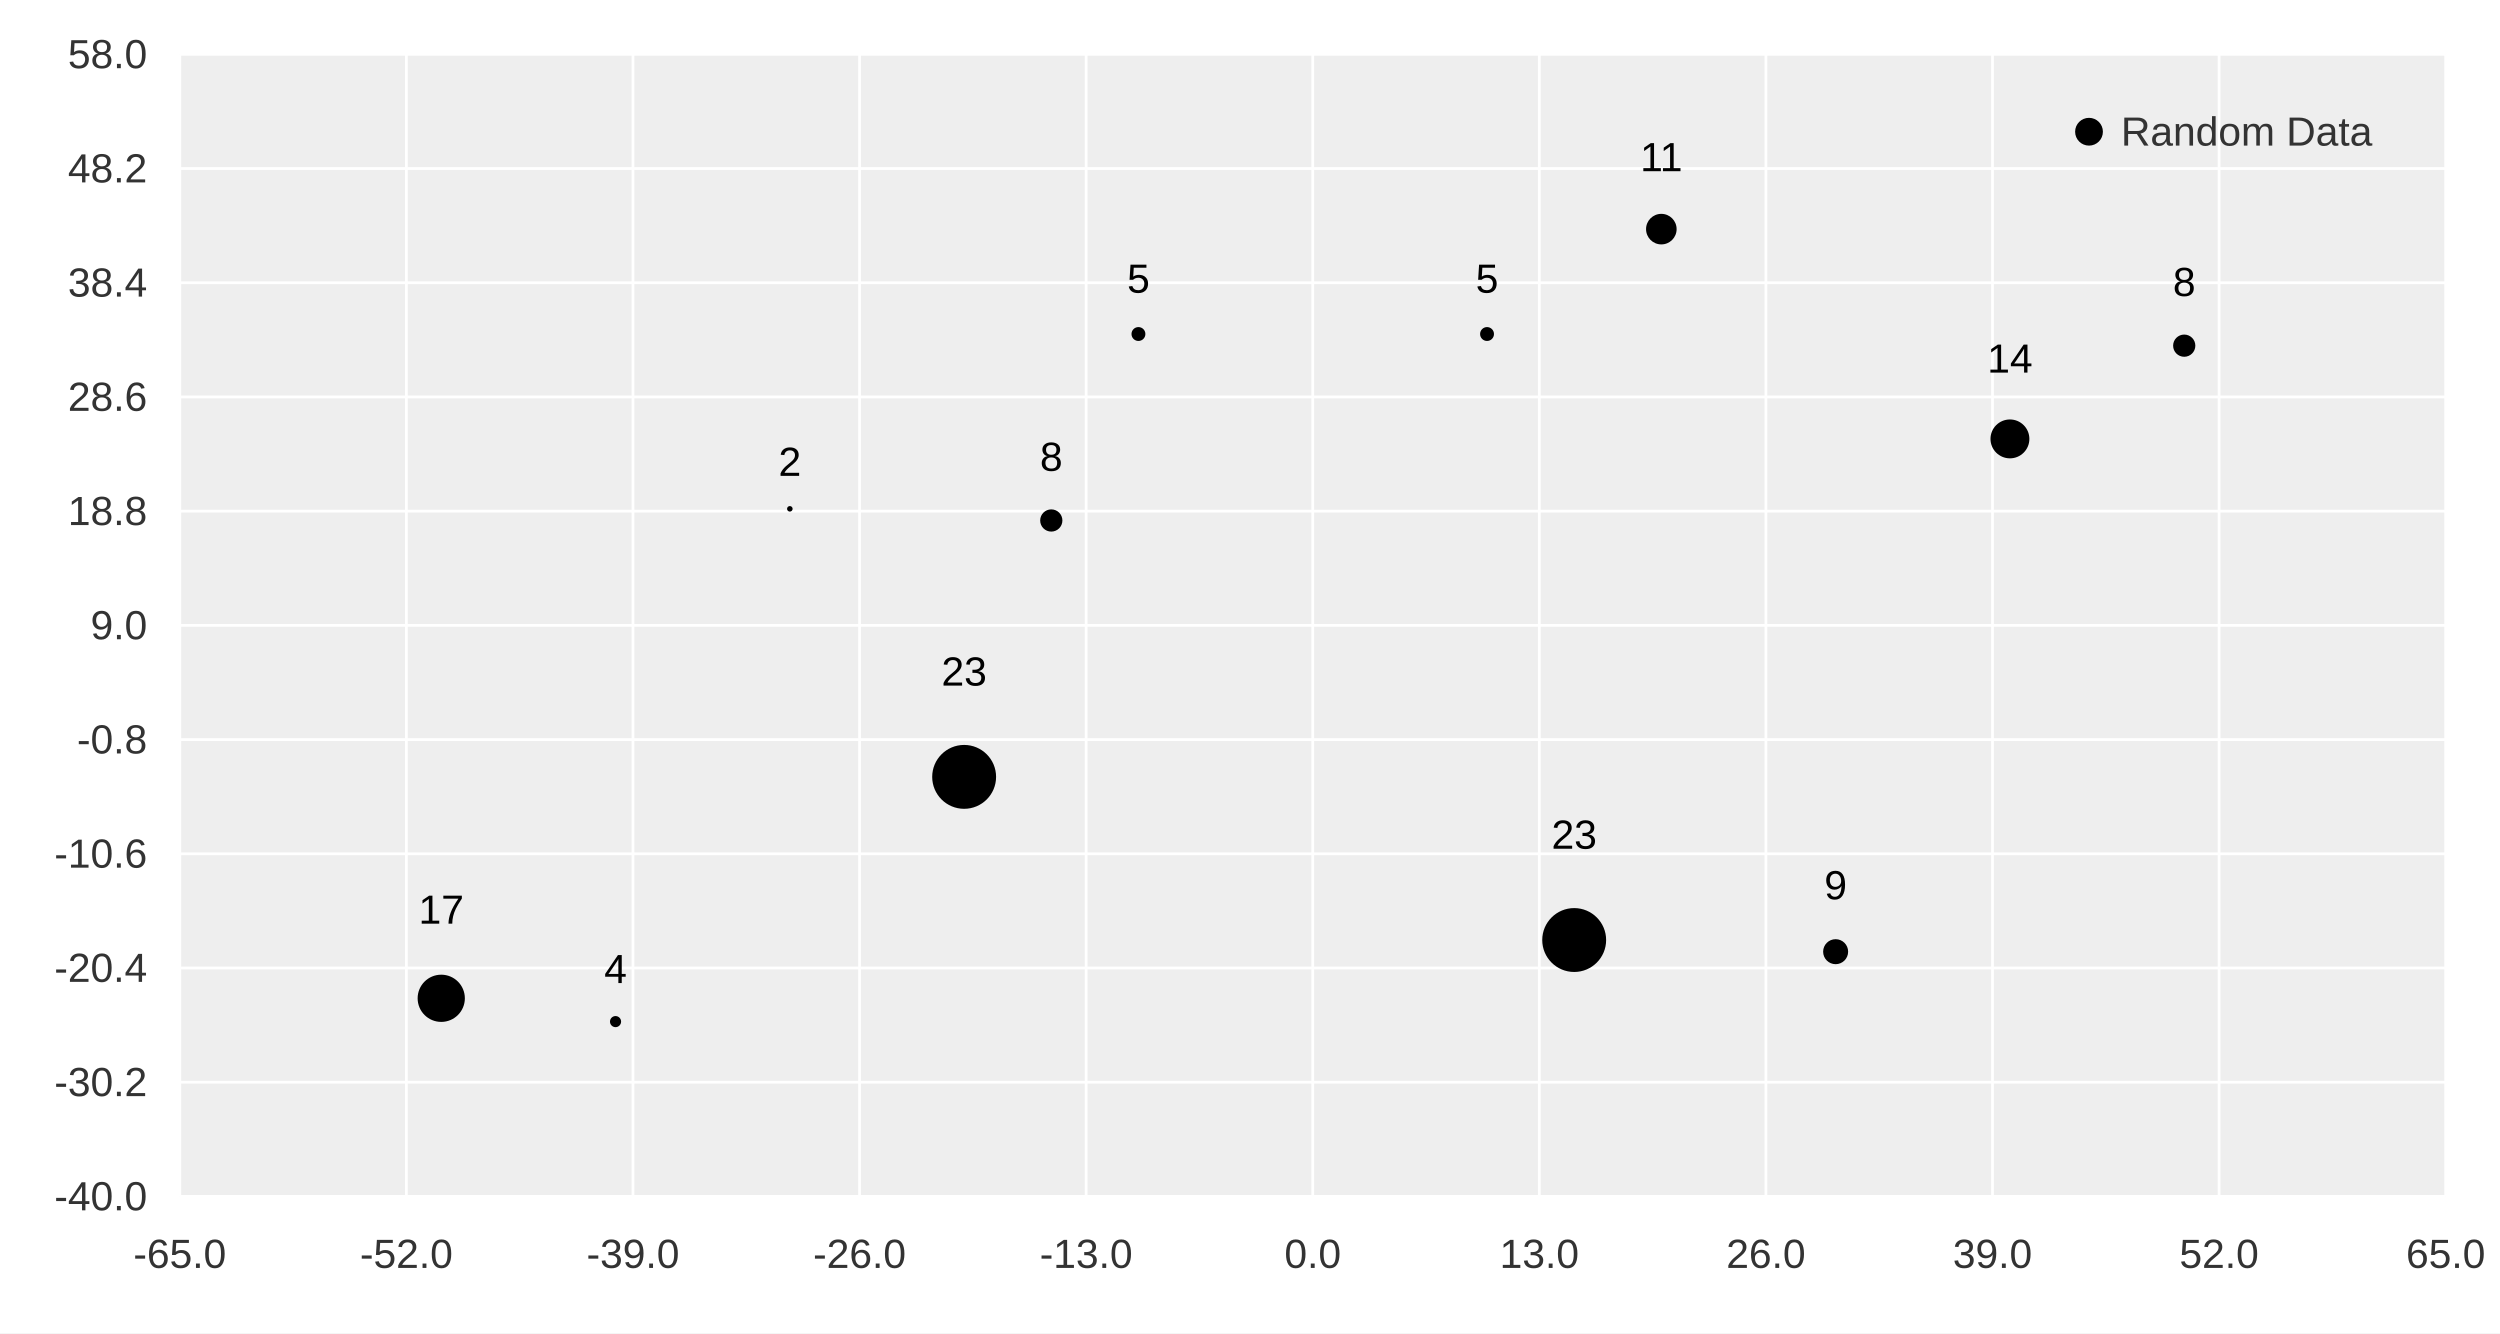
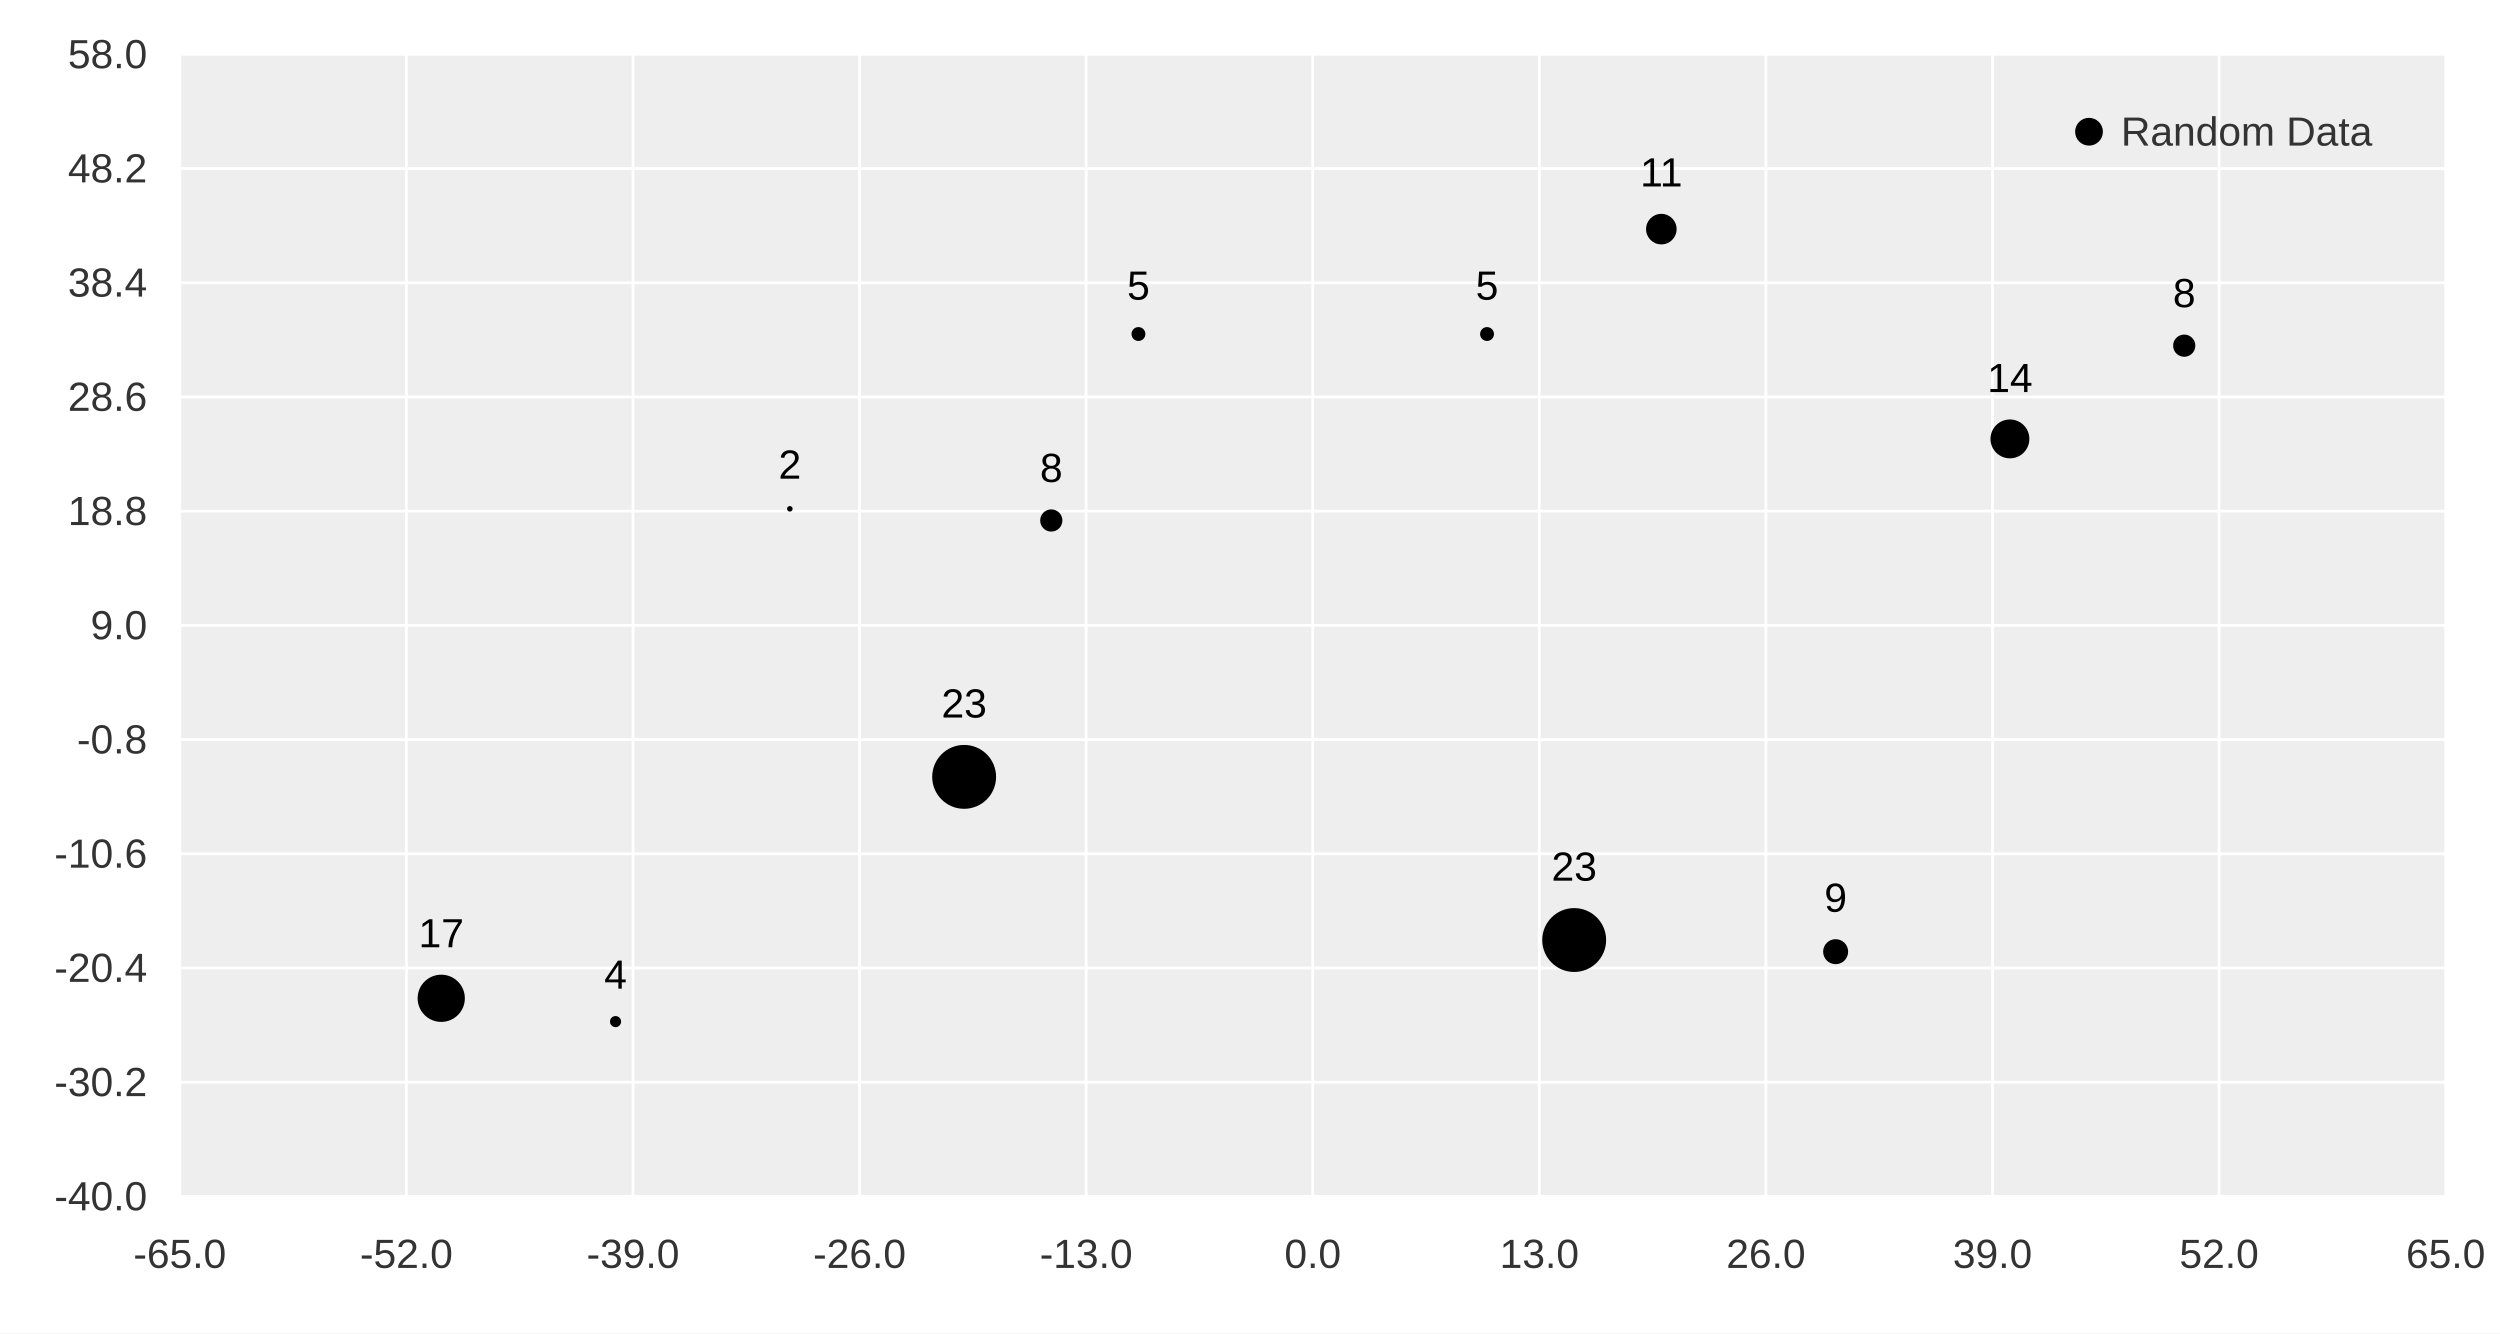
<svg xmlns="http://www.w3.org/2000/svg" width="900" height="480" viewBox="0 0 900 480">
  <rect width="900" height="480" fill="#ffffff" />
  <path fill="#eeeeee" d="M64.726 19.556 L880.444 19.556 L880.444 430.711 L64.726 430.711 L64.726 19.556 " />
  <path stroke-width="1" stroke="#ffffff" fill="none" d="M64.726 19.556 L64.726 430.711 " />
  <path stroke-width="1" stroke="#ffffff" fill="none" d="M146.298 19.556 L146.298 430.711 " />
  <path stroke-width="1" stroke="#ffffff" fill="none" d="M227.87 19.556 L227.87 430.711 " />
  <path stroke-width="1" stroke="#ffffff" fill="none" d="M309.442 19.556 L309.442 430.711 " />
  <path stroke-width="1" stroke="#ffffff" fill="none" d="M391.014 19.556 L391.014 430.711 " />
  <path stroke-width="1" stroke="#ffffff" fill="none" d="M472.585 19.556 L472.585 430.711 " />
  <path stroke-width="1" stroke="#ffffff" fill="none" d="M554.157 19.556 L554.157 430.711 " />
  <path stroke-width="1" stroke="#ffffff" fill="none" d="M635.729 19.556 L635.729 430.711 " />
  <path stroke-width="1" stroke="#ffffff" fill="none" d="M717.301 19.556 L717.301 430.711 " />
  <path stroke-width="1" stroke="#ffffff" fill="none" d="M798.873 19.556 L798.873 430.711 " />
  <path stroke-width="1" stroke="#ffffff" fill="none" d="M880.444 19.556 L880.444 430.711 " />
  <path stroke-width="1" stroke="#ffffff" fill="none" d="M64.726 430.711 L880.444 430.711 " />
  <path stroke-width="1" stroke="#ffffff" fill="none" d="M64.726 389.596 L880.444 389.596 " />
  <path stroke-width="1" stroke="#ffffff" fill="none" d="M64.726 348.48 L880.444 348.48 " />
  <path stroke-width="1" stroke="#ffffff" fill="none" d="M64.726 307.364 L880.444 307.364 " />
  <path stroke-width="1" stroke="#ffffff" fill="none" d="M64.726 266.249 L880.444 266.249 " />
  <path stroke-width="1" stroke="#ffffff" fill="none" d="M64.726 225.133 L880.444 225.133 " />
  <path stroke-width="1" stroke="#ffffff" fill="none" d="M64.726 184.018 L880.444 184.018 " />
  <path stroke-width="1" stroke="#ffffff" fill="none" d="M64.726 142.902 L880.444 142.902 " />
  <path stroke-width="1" stroke="#ffffff" fill="none" d="M64.726 101.787 L880.444 101.787 " />
  <path stroke-width="1" stroke="#ffffff" fill="none" d="M64.726 60.671 L880.444 60.671 " />
  <path stroke-width="1" stroke="#ffffff" fill="none" d="M64.726 19.556 L880.444 19.556 " />
  <path fill="#000000" d="M537.833 120.247 M532.833 120.247 a2.5 2.5 0 1 0 5 0 a2.5 2.5 0 1 0 -5 0 " />
  <path fill="#000000" d="M578.207 338.411 M555.207 338.411 a11.5 11.5 0 1 0 23 0 a11.5 11.5 0 1 0 -23 0 " />
  <path fill="#000000" d="M603.581 82.487 M592.581 82.487 a5.5 5.5 0 1 0 11 0 a5.5 5.5 0 1 0 -11 0 " />
  <path fill="#000000" d="M665.328 342.606 M656.328 342.606 a4.5 4.5 0 1 0 9 0 a4.5 4.5 0 1 0 -9 0 " />
  <path fill="#000000" d="M730.576 158.006 M716.576 158.006 a7 7 0 1 0 14 0 a7 7 0 1 0 -14 0 " />
  <path fill="#000000" d="M790.323 124.442 M782.323 124.442 a4 4 0 1 0 8 0 a4 4 0 1 0 -8 0 " />
  <path fill="#000000" d="M412.338 120.247 M407.338 120.247 a2.5 2.5 0 1 0 5 0 a2.5 2.5 0 1 0 -5 0 " />
  <path fill="#000000" d="M382.464 187.374 M374.464 187.374 a4 4 0 1 0 8 0 a4 4 0 1 0 -8 0 " />
  <path fill="#000000" d="M358.59 279.674 M335.59 279.674 a11.5 11.5 0 1 0 23 0 a11.5 11.5 0 1 0 -23 0 " />
  <path fill="#000000" d="M285.343 183.179 M283.343 183.179 a1 1 0 1 0 2 0 a1 1 0 1 0 -2 0 " />
  <path fill="#000000" d="M223.595 367.779 M219.595 367.779 a2 2 0 1 0 4 0 a2 2 0 1 0 -4 0 " />
  <path fill="#000000" d="M167.348 359.388 M150.348 359.388 a8.5 8.5 0 1 0 17 0 a8.5 8.5 0 1 0 -17 0 " />
-   <text x="531.255" y="105.38" fill="#000000" font-size="14.667" font-family="Arial,Helvetica,'Helvetica Neue',sans-serif">5</text>
-   <text x="558.55" y="305.544" fill="#000000" font-size="14.667" font-family="Arial,Helvetica,'Helvetica Neue',sans-serif">23</text>
-   <text x="590.471" y="61.621" fill="#000000" font-size="14.667" font-family="Arial,Helvetica,'Helvetica Neue',sans-serif">11</text>
-   <text x="656.75" y="323.74" fill="#000000" font-size="14.667" font-family="Arial,Helvetica,'Helvetica Neue',sans-serif">9</text>
-   <text x="715.419" y="134.139" fill="#000000" font-size="14.667" font-family="Arial,Helvetica,'Helvetica Neue',sans-serif">14</text>
-   <text x="782.245" y="106.576" fill="#000000" font-size="14.667" font-family="Arial,Helvetica,'Helvetica Neue',sans-serif">8</text>
-   <text x="405.76" y="105.38" fill="#000000" font-size="14.667" font-family="Arial,Helvetica,'Helvetica Neue',sans-serif">5</text>
-   <text x="374.386" y="169.507" fill="#000000" font-size="14.667" font-family="Arial,Helvetica,'Helvetica Neue',sans-serif">8</text>
-   <text x="338.934" y="246.808" fill="#000000" font-size="14.667" font-family="Arial,Helvetica,'Helvetica Neue',sans-serif">23</text>
-   <text x="280.265" y="171.312" fill="#000000" font-size="14.667" font-family="Arial,Helvetica,'Helvetica Neue',sans-serif">2</text>
-   <text x="217.517" y="353.912" fill="#000000" font-size="14.667" font-family="Arial,Helvetica,'Helvetica Neue',sans-serif">4</text>
-   <text x="150.691" y="332.522" fill="#000000" font-size="14.667" font-family="Arial,Helvetica,'Helvetica Neue',sans-serif">17</text>
+   <text x="531.255" y="107.88" fill="#000000" font-size="14.667" font-family="Arial,Helvetica,'Helvetica Neue',sans-serif">5</text>
+   <text x="558.55" y="317.044" fill="#000000" font-size="14.667" font-family="Arial,Helvetica,'Helvetica Neue',sans-serif">23</text>
+   <text x="590.471" y="67.121" fill="#000000" font-size="14.667" font-family="Arial,Helvetica,'Helvetica Neue',sans-serif">11</text>
+   <text x="656.75" y="328.24" fill="#000000" font-size="14.667" font-family="Arial,Helvetica,'Helvetica Neue',sans-serif">9</text>
+   <text x="715.419" y="141.139" fill="#000000" font-size="14.667" font-family="Arial,Helvetica,'Helvetica Neue',sans-serif">14</text>
+   <text x="782.245" y="110.576" fill="#000000" font-size="14.667" font-family="Arial,Helvetica,'Helvetica Neue',sans-serif">8</text>
+   <text x="405.76" y="107.88" fill="#000000" font-size="14.667" font-family="Arial,Helvetica,'Helvetica Neue',sans-serif">5</text>
+   <text x="374.386" y="173.507" fill="#000000" font-size="14.667" font-family="Arial,Helvetica,'Helvetica Neue',sans-serif">8</text>
+   <text x="338.934" y="258.308" fill="#000000" font-size="14.667" font-family="Arial,Helvetica,'Helvetica Neue',sans-serif">23</text>
+   <text x="280.265" y="172.312" fill="#000000" font-size="14.667" font-family="Arial,Helvetica,'Helvetica Neue',sans-serif">2</text>
+   <text x="217.517" y="355.912" fill="#000000" font-size="14.667" font-family="Arial,Helvetica,'Helvetica Neue',sans-serif">4</text>
+   <text x="150.691" y="341.022" fill="#000000" font-size="14.667" font-family="Arial,Helvetica,'Helvetica Neue',sans-serif">17</text>
  <path fill="#000000" d="M757.044 47.422 M747.044 47.422 a5 5 0 1 0 10 0 a5 5 0 1 0 -10 0 " />
  <text x="763.544" y="52.422" fill="#333333" font-size="14.667" font-family="Arial,Helvetica,'Helvetica Neue',sans-serif">Random Data</text>
  <path stroke-width="0" stroke="#333333" fill="none" d="M64.726 430.711 L880.444 430.711 " />
  <path stroke-width="0" stroke="#333333" fill="none" d="M64.726 425.378 L64.726 430.711 " />
  <path stroke-width="0" stroke="#333333" fill="none" d="M146.298 425.378 L146.298 430.711 " />
  <path stroke-width="0" stroke="#333333" fill="none" d="M227.87 425.378 L227.87 430.711 " />
  <path stroke-width="0" stroke="#333333" fill="none" d="M309.442 425.378 L309.442 430.711 " />
  <path stroke-width="0" stroke="#333333" fill="none" d="M391.014 425.378 L391.014 430.711 " />
  <path stroke-width="0" stroke="#333333" fill="none" d="M472.585 425.378 L472.585 430.711 " />
  <path stroke-width="0" stroke="#333333" fill="none" d="M554.157 425.378 L554.157 430.711 " />
  <path stroke-width="0" stroke="#333333" fill="none" d="M635.729 425.378 L635.729 430.711 " />
  <path stroke-width="0" stroke="#333333" fill="none" d="M717.301 425.378 L717.301 430.711 " />
  <path stroke-width="0" stroke="#333333" fill="none" d="M798.873 425.378 L798.873 430.711 " />
  <path stroke-width="0" stroke="#333333" fill="none" d="M880.444 425.378 L880.444 430.711 " />
  <text x="48.008" y="456.444" fill="#333333" font-size="14.667" font-family="Arial,Helvetica,'Helvetica Neue',sans-serif">-65.0</text>
  <text x="129.579" y="456.444" fill="#333333" font-size="14.667" font-family="Arial,Helvetica,'Helvetica Neue',sans-serif">-52.0</text>
  <text x="211.151" y="456.444" fill="#333333" font-size="14.667" font-family="Arial,Helvetica,'Helvetica Neue',sans-serif">-39.0</text>
  <text x="292.723" y="456.444" fill="#333333" font-size="14.667" font-family="Arial,Helvetica,'Helvetica Neue',sans-serif">-26.0</text>
  <text x="374.295" y="456.444" fill="#333333" font-size="14.667" font-family="Arial,Helvetica,'Helvetica Neue',sans-serif">-13.0</text>
  <text x="462.39" y="456.444" fill="#333333" font-size="14.667" font-family="Arial,Helvetica,'Helvetica Neue',sans-serif">0.0</text>
  <text x="539.884" y="456.444" fill="#333333" font-size="14.667" font-family="Arial,Helvetica,'Helvetica Neue',sans-serif">13.0</text>
  <text x="621.456" y="456.444" fill="#333333" font-size="14.667" font-family="Arial,Helvetica,'Helvetica Neue',sans-serif">26.0</text>
  <text x="703.027" y="456.444" fill="#333333" font-size="14.667" font-family="Arial,Helvetica,'Helvetica Neue',sans-serif">39.0</text>
  <text x="784.599" y="456.444" fill="#333333" font-size="14.667" font-family="Arial,Helvetica,'Helvetica Neue',sans-serif">52.0</text>
  <text x="866.171" y="456.444" fill="#333333" font-size="14.667" font-family="Arial,Helvetica,'Helvetica Neue',sans-serif">65.0</text>
  <path stroke-width="0" stroke="#333333" fill="none" d="M64.726 19.556 L64.726 430.711 " />
  <path stroke-width="0" stroke="#333333" fill="none" d="M64.726 430.711 L70.06 430.711 " />
  <path stroke-width="0" stroke="#333333" fill="none" d="M64.726 389.596 L70.06 389.596 " />
  <path stroke-width="0" stroke="#333333" fill="none" d="M64.726 348.48 L70.06 348.48 " />
  <path stroke-width="0" stroke="#333333" fill="none" d="M64.726 307.364 L70.06 307.364 " />
  <path stroke-width="0" stroke="#333333" fill="none" d="M64.726 266.249 L70.06 266.249 " />
  <path stroke-width="0" stroke="#333333" fill="none" d="M64.726 225.133 L70.06 225.133 " />
  <path stroke-width="0" stroke="#333333" fill="none" d="M64.726 184.018 L70.06 184.018 " />
  <path stroke-width="0" stroke="#333333" fill="none" d="M64.726 142.902 L70.06 142.902 " />
  <path stroke-width="0" stroke="#333333" fill="none" d="M64.726 101.787 L70.06 101.787 " />
  <path stroke-width="0" stroke="#333333" fill="none" d="M64.726 60.671 L70.06 60.671 " />
  <path stroke-width="0" stroke="#333333" fill="none" d="M64.726 19.556 L70.06 19.556 " />
  <text x="19.556" y="435.711" fill="#333333" font-size="14.667" font-family="Arial,Helvetica,'Helvetica Neue',sans-serif">-40.0</text>
  <text x="19.556" y="394.596" fill="#333333" font-size="14.667" font-family="Arial,Helvetica,'Helvetica Neue',sans-serif">-30.2</text>
  <text x="19.556" y="353.48" fill="#333333" font-size="14.667" font-family="Arial,Helvetica,'Helvetica Neue',sans-serif">-20.4</text>
  <text x="19.556" y="312.364" fill="#333333" font-size="14.667" font-family="Arial,Helvetica,'Helvetica Neue',sans-serif">-10.6</text>
  <text x="27.712" y="271.249" fill="#333333" font-size="14.667" font-family="Arial,Helvetica,'Helvetica Neue',sans-serif">-0.8</text>
  <text x="32.602" y="230.133" fill="#333333" font-size="14.667" font-family="Arial,Helvetica,'Helvetica Neue',sans-serif">9.0</text>
  <text x="24.446" y="189.018" fill="#333333" font-size="14.667" font-family="Arial,Helvetica,'Helvetica Neue',sans-serif">18.8</text>
  <text x="24.446" y="147.902" fill="#333333" font-size="14.667" font-family="Arial,Helvetica,'Helvetica Neue',sans-serif">28.6</text>
  <text x="24.446" y="106.787" fill="#333333" font-size="14.667" font-family="Arial,Helvetica,'Helvetica Neue',sans-serif">38.4</text>
  <text x="24.446" y="65.671" fill="#333333" font-size="14.667" font-family="Arial,Helvetica,'Helvetica Neue',sans-serif">48.2</text>
  <text x="24.446" y="24.556" fill="#333333" font-size="14.667" font-family="Arial,Helvetica,'Helvetica Neue',sans-serif">58.0</text>
</svg>
